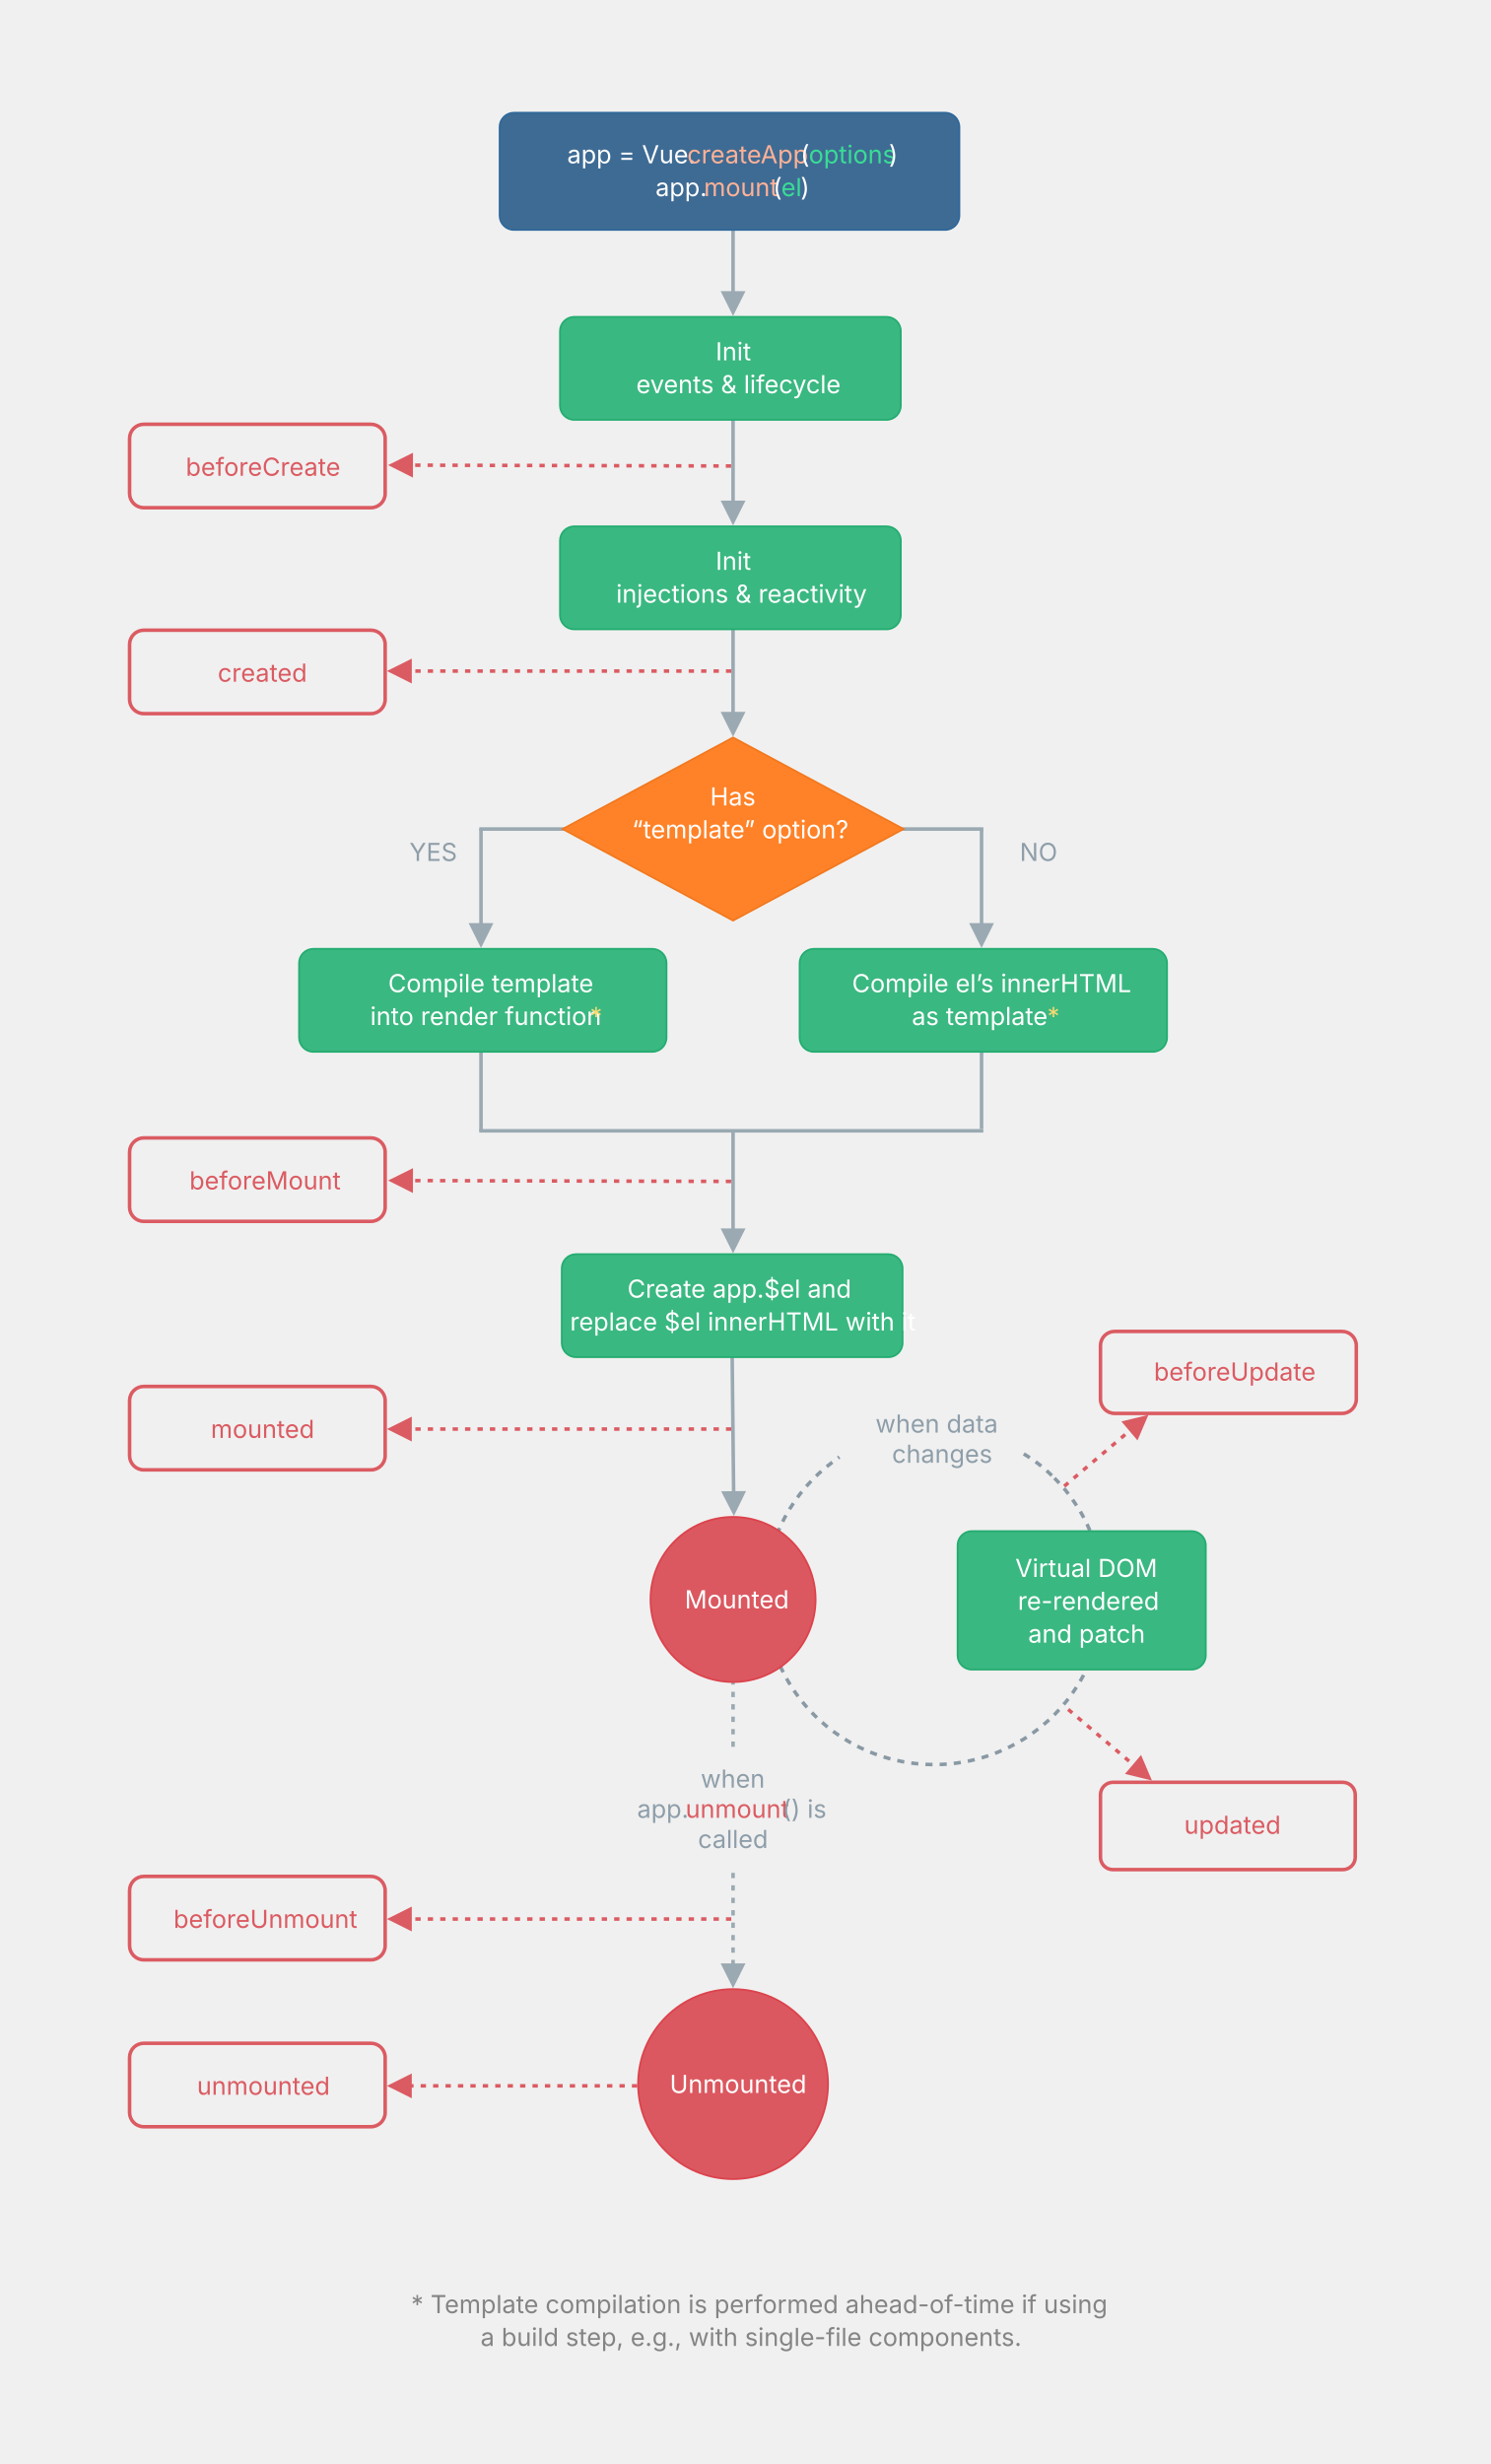
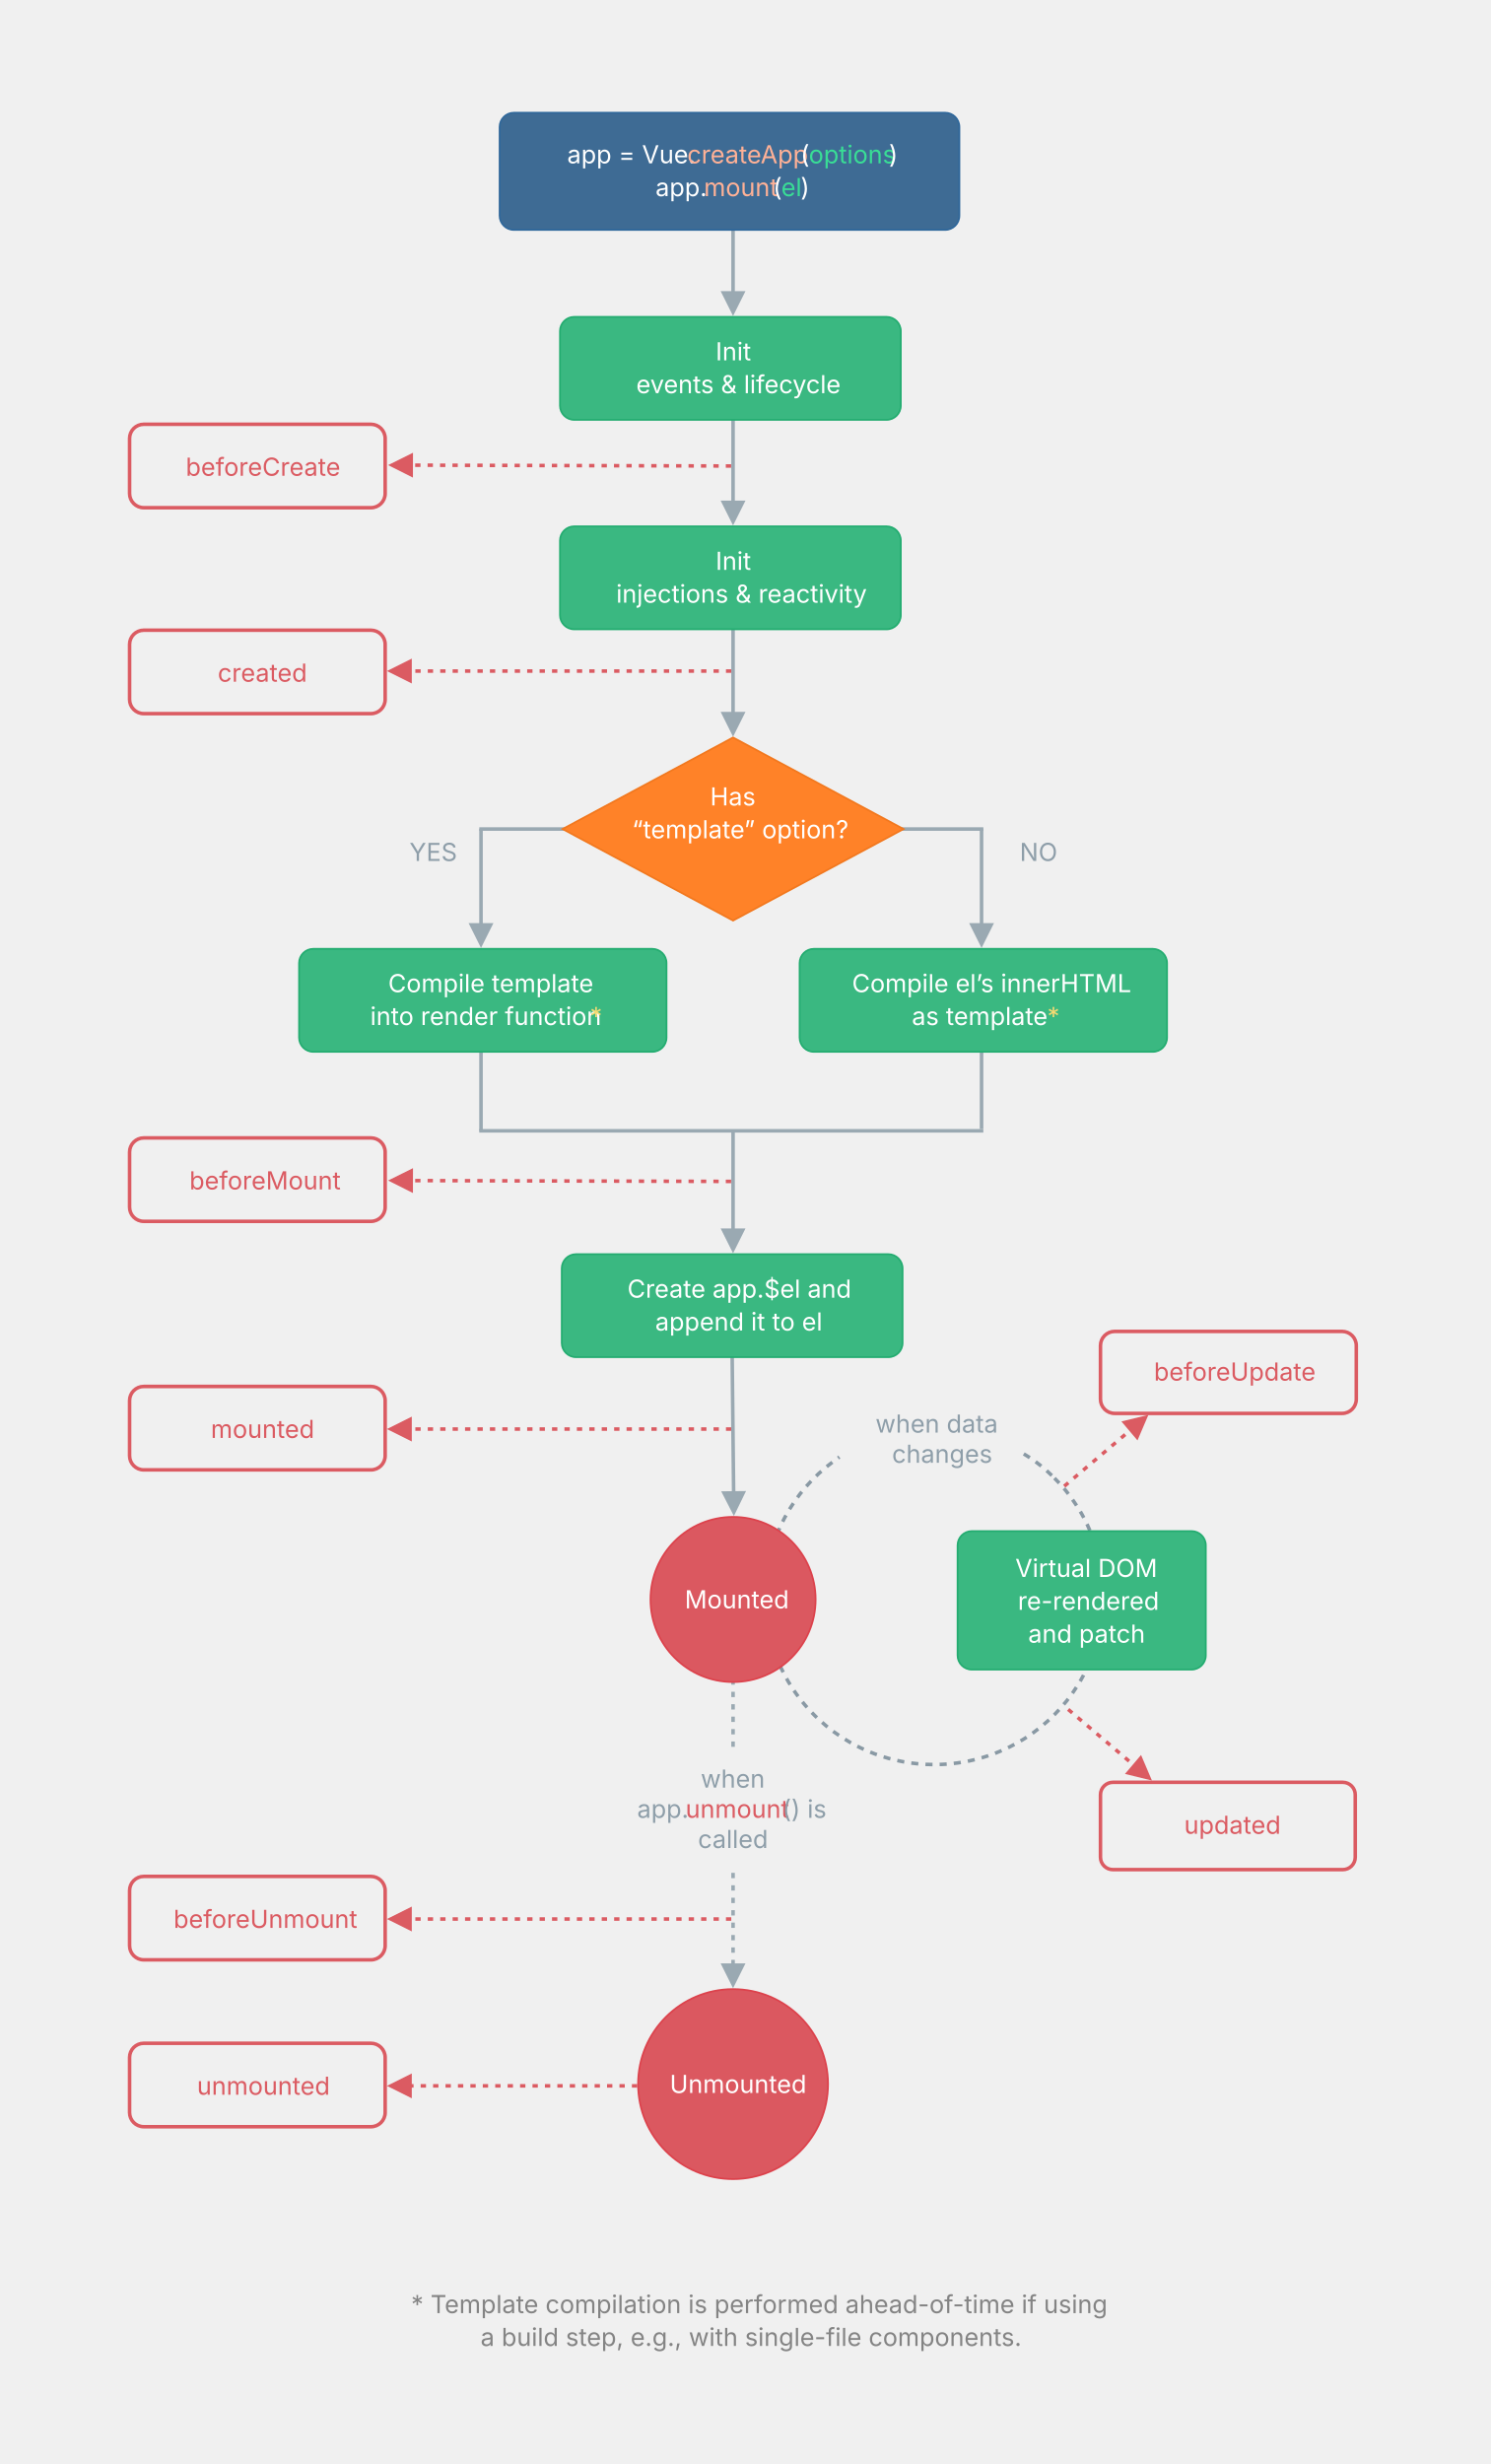
<svg xmlns="http://www.w3.org/2000/svg" width="840" height="1388">
  <g fill="none" fill-rule="evenodd">
    <text font-family="Inter, Roboto, sans-serif" font-size="14" fill="#848484">
      <tspan x="231.593" y="1303">* Template compilation is performed ahead-of-time if using</tspan>
      <tspan x="270.756" y="1321.5">a build step, e.g., with single-file components.</tspan>
    </text>
    <g transform="translate(72 1056)">
      <path d="M160 18v14l-14-7 14-7zm180 6v2h-3v-2h3zm-7 0v2h-3v-2h3zm-7 0v2h-3v-2h3zm-7 0v2h-3v-2h3zm-7 0v2h-3v-2h3zm-7 0v2h-3v-2h3zm-7 0v2h-3v-2h3zm-7 0v2h-3v-2h3zm-7 0v2h-3v-2h3zm-7 0v2h-3v-2h3zm-7 0v2h-3v-2h3zm-7 0v2h-3v-2h3zm-7 0v2h-3v-2h3zm-7 0v2h-3v-2h3zm-7 0v2h-3v-2h3zm-7 0v2h-3v-2h3zm-7 0v2h-3v-2h3zm-7 0v2h-3v-2h3zm-7 0v2h-3v-2h3zm-7 0v2h-3v-2h3zm-7 0v2h-3v-2h3zm-7 0v2h-3v-2h3zm-7 0v2h-3v-2h3zm-7 0v2h-3v-2h3zm-7 0v2h-3v-2h3zm-7 0v2h-3v-2h3z" fill="#DB5B62" fill-rule="nonzero" />
      <rect stroke="#DB5B62" stroke-width="2" x="1" y="1" width="144" height="47" rx="8" />
      <text font-family="Inter, Roboto, sans-serif" font-size="14" fill="#DB5B62">
        <tspan x="25.749" y="30">beforeUnmount</tspan>
      </text>
    </g>
    <path stroke="#9AA9B2" stroke-width="2" fill="#9AA9B2" stroke-linecap="square" stroke-dasharray="1,6" d="M413 947v40" />
    <path d="M414 1104v2h6l-7 14-7-14h6v-2h2zm0-7v3h-2v-3h2zm0-7v3h-2v-3h2zm0-7v3h-2v-3h2zm0-7v3h-2v-3h2zm0-7v3h-2v-3h2zm0-7v3h-2v-3h2zm0-7v3h-2v-3h2z" fill="#9AA9B2" fill-rule="nonzero" />
    <text font-family="Inter, Roboto, sans-serif" font-size="14" transform="translate(355 947)">
      <tspan x="39.766" y="60" fill="#8E9EA9">when </tspan>
      <tspan x="3.973" y="77" fill="#8E9EA9">app.</tspan>
      <tspan x="31.221" y="77" fill="#DB5B62">unmount</tspan>
      <tspan x="85.703" y="77" fill="#8E9EA9">() is </tspan>
      <tspan x="38.21" y="94" fill="#8E9EA9">called</tspan>
    </text>
    <g transform="translate(72 238)">
      <path d="M160.676 17.036l-.037 14L146.657 24l14.019-6.964zm176.231 6.459l2 .005 1 .003-.005 2-1-.003-1-.003-1-.002.005-2zm-7-.018l1 .002 1 .003 1 .002-.005 2-1-.002-1-.003-1-.002.005-2zm-7-.019l1 .003 2 .005-.005 2-2-.005-1-.003.005-2zm-7-.018l1 .003 1 .002 1 .003-.005 2-1-.003-1-.002-1-.003.005-2zm-7-.018l2 .005 1 .003-.005 2-1-.003-2-.005.005-2zm-7-.018l1 .002 1 .003 1 .003-.005 2-1-.003-1-.003-1-.002.005-2zm-7-.018l1 .002 1 .003 1 .002-.005 2-1-.002-1-.003-1-.002.005-2zm-7-.019l1 .003 2 .005-.005 2-2-.005-1-.003.005-2zm-7-.018l1 .003 1 .002 1 .003-.005 2-1-.003-1-.002-1-.003.005-2zm-7-.018l2 .005 1 .003-.005 2-1-.003-2-.005.005-2zm-7-.018l1 .002 1 .003 1 .003-.005 2-1-.003-1-.003-1-.002.005-2zm-7-.018l1 .002 1 .003 1 .002-.005 2-1-.002-1-.003-1-.002.005-2zm-7-.019l1 .003 2 .005-.005 2-2-.005-1-.003.005-2zm-7-.018l1 .003 1 .002 1 .003-.005 2-1-.003-1-.002-1-.003.005-2zm-7-.018l2 .005 1 .003-.005 2-1-.003-2-.005.005-2zm-7-.018l1 .002 1 .003 1 .003-.005 2-1-.003-1-.003-1-.002.005-2zm-7-.018l1 .002 1 .003 1 .002-.005 2-1-.002-1-.003-1-.002.005-2zm-7-.019l1 .003 2 .005-.005 2-2-.005-1-.003.005-2zm-7-.018l1 .003 1 .002 1 .003-.005 2-1-.003-1-.002-1-.003.005-2zm-7-.018l2 .005 1 .003-.005 2-1-.003-2-.005.005-2zm-7-.018l1 .002 1 .003 1 .002-.005 2-1-.002-1-.003-1-.002.005-2zm-7-.019l1 .003 1 .003 1 .002-.005 2-1-.002-1-.003-1-.003.005-2zm-7-.018l1 .003 2 .005-.005 2-2-.005-1-.003.005-2zm-7-.018l1 .003 1 .002 1 .003-.005 2-1-.003-1-.002-1-.003.006-2zm-7-.018l2 .005 1 .003-.005 2-1-.003-2-.005.006-2zm-7-.018l1 .002 1 .003 1 .002-.005 2-1-.002-1-.003-1-.002.006-2z" fill="#DB5B62" fill-rule="nonzero" />
      <rect stroke="#DB5B62" stroke-width="2" x="1" y="1" width="144" height="47" rx="8" />
      <text font-family="Inter, Roboto, sans-serif" font-size="14" fill="#DB5B62">
        <tspan x="32.642" y="30">beforeCreate</tspan>
      </text>
    </g>
    <g transform="translate(282 64)">
      <path d="M132 65v35h6l-7 14-7-14h6V65h2z" fill="#9AA9B2" fill-rule="nonzero" />
      <rect stroke="#2F679A" fill="#3E6B94" x="-.5" y="-.5" width="259" height="66" rx="8" />
      <text font-family="Inter, Roboto, sans-serif" font-size="14">
        <tspan x="37.555" y="28" fill="#FFF">app = Vue.</tspan>
        <tspan x="105.156" y="28" fill="#FFB196">createApp</tspan>
        <tspan x="168.976" y="28" fill="#FFF">(</tspan>
        <tspan x="173.638" y="28" fill="#39DD95">options</tspan>
        <tspan x="218.783" y="28" fill="#FFF">)</tspan>
        <tspan x="87.311" y="46.5" fill="#FFF">app.</tspan>
        <tspan x="114.559" y="46.5" fill="#FFB196">mount</tspan>
        <tspan x="153.469" y="46.5" fill="#FFF">(</tspan>
        <tspan x="158.131" y="46.5" fill="#39DD95">el</tspan>
        <tspan x="169.027" y="46.5" fill="#FFF">)</tspan>
      </text>
    </g>
    <path d="M272 467v53h6l-7 14-7-14h6v-53h2zM554 467v53h6l-7 14-7-14h6v-53h2z" fill="#9AA9B2" fill-rule="nonzero" />
    <path d="M553.025 467.004h-282" stroke="#9AA9B2" stroke-width="2" fill="#9AA9B2" stroke-linecap="square" />
    <g fill="#9AA9B2">
      <path stroke="#9AA9B2" stroke-width="2" stroke-linecap="square" d="M271 636v-43M553 635v-42" />
      <path d="M413 706l7-14h-6v-55h-2v55h-6l7 14z" fill-rule="nonzero" />
      <path stroke="#9AA9B2" stroke-width="2" stroke-linecap="square" d="M553 637H271" />
    </g>
    <g transform="translate(169 535)">
      <rect stroke="#23AC70" fill="#3AB881" x="-.5" y="-.5" width="207" height="58" rx="8" />
      <text font-family="Inter, Roboto, sans-serif" font-size="14">
        <tspan x="49.695" y="23.918" fill="#FFF">Compile template</tspan>
        <tspan x="39.568" y="42.418" fill="#FFF">into render function </tspan>
        <tspan x="163.312" y="42.418" fill="#F6DA72">*</tspan>
      </text>
    </g>
    <g transform="translate(451 535)">
      <rect stroke="#23AC70" fill="#3AB881" x="-.5" y="-.5" width="207" height="58" rx="8" />
      <text font-family="Inter, Roboto, sans-serif" font-size="14">
        <tspan x="29.016" y="23.918" fill="#FFF">Compile el’s innerHTML</tspan>
        <tspan x="62.727" y="42.418" fill="#FFF">as template </tspan>
        <tspan x="138.989" y="42.418" fill="#F6DA72">*</tspan>
      </text>
    </g>
    <path d="M413 415.433L509.057 467 413 518.567 316.943 467 413 415.433z" stroke="#F2781E" fill="#FF8228" />
    <text font-family="Inter, Roboto, sans-serif" font-size="14" fill="#FFF" transform="translate(318 416)">
      <tspan x="82.052" y="37.727">Has</tspan>
      <tspan x="38.08" y="56.227">“template” option?</tspan>
    </text>
    <text font-family="Inter, Roboto, sans-serif" font-size="14" fill="#8E9EA9" transform="translate(169 416)">
      <tspan x="61.662" y="69">YES</tspan>
    </text>
    <text font-family="Inter, Roboto, sans-serif" font-size="14" fill="#8E9EA9" transform="translate(169 416)">
      <tspan x="405.5" y="69">NO</tspan>
    </text>
    <g transform="translate(72 354)">
      <path d="M160 17v14l-14-7 14-7zm180 6v2h-3v-2h3zm-7 0v2h-3v-2h3zm-7 0v2h-3v-2h3zm-7 0v2h-3v-2h3zm-7 0v2h-3v-2h3zm-7 0v2h-3v-2h3zm-7 0v2h-3v-2h3zm-7 0v2h-3v-2h3zm-7 0v2h-3v-2h3zm-7 0v2h-3v-2h3zm-7 0v2h-3v-2h3zm-7 0v2h-3v-2h3zm-7 0v2h-3v-2h3zm-7 0v2h-3v-2h3zm-7 0v2h-3v-2h3zm-7 0v2h-3v-2h3zm-7 0v2h-3v-2h3zm-7 0v2h-3v-2h3zm-7 0v2h-3v-2h3zm-7 0v2h-3v-2h3zm-7 0v2h-3v-2h3zm-7 0v2h-3v-2h3zm-7 0v2h-3v-2h3zm-7 0v2h-3v-2h3zm-7 0v2h-3v-2h3zm-7 0v2h-3v-2h3z" fill="#DB5B62" fill-rule="nonzero" />
      <rect stroke="#DB5B62" stroke-width="2" x="1" y="1" width="144" height="47" rx="8" />
      <text font-family="Inter, Roboto, sans-serif" font-size="14" fill="#DB5B62">
        <tspan x="50.652" y="30">created</tspan>
      </text>
    </g>
    <g transform="translate(72 640)">
      <path d="M160.676 18.036l-.037 14L146.657 25l14.019-6.964zm176.231 6.459l2 .005 1 .003-.005 2-1-.003-1-.003-1-.002.005-2zm-7-.018l1 .002 1 .003 1 .002-.005 2-1-.002-1-.003-1-.002.005-2zm-7-.019l1 .003 2 .005-.005 2-2-.005-1-.003.005-2zm-7-.018l1 .003 1 .002 1 .003-.005 2-1-.003-1-.002-1-.003.005-2zm-7-.018l2 .005 1 .003-.005 2-1-.003-2-.005.005-2zm-7-.018l1 .002 1 .003 1 .003-.005 2-1-.003-1-.003-1-.002.005-2zm-7-.018l1 .002 1 .003 1 .002-.005 2-1-.002-1-.003-1-.002.005-2zm-7-.019l1 .003 2 .005-.005 2-2-.005-1-.003.005-2zm-7-.018l1 .003 1 .002 1 .003-.005 2-1-.003-1-.002-1-.003.005-2zm-7-.018l2 .005 1 .003-.005 2-1-.003-2-.005.005-2zm-7-.018l1 .002 1 .003 1 .003-.005 2-1-.003-1-.003-1-.002.005-2zm-7-.018l1 .002 1 .003 1 .002-.005 2-1-.002-1-.003-1-.002.005-2zm-7-.019l1 .003 2 .005-.005 2-2-.005-1-.003.005-2zm-7-.018l1 .003 1 .002 1 .003-.005 2-1-.003-1-.002-1-.003.005-2zm-7-.018l2 .005 1 .003-.005 2-1-.003-2-.005.005-2zm-7-.018l1 .002 1 .003 1 .003-.005 2-1-.003-1-.003-1-.002.005-2zm-7-.018l1 .002 1 .003 1 .002-.005 2-1-.002-1-.003-1-.002.005-2zm-7-.019l1 .003 2 .005-.005 2-2-.005-1-.003.005-2zm-7-.018l1 .003 1 .002 1 .003-.005 2-1-.003-1-.002-1-.003.005-2zm-7-.018l2 .005 1 .003-.005 2-1-.003-2-.005.005-2zm-7-.018l1 .002 1 .003 1 .002-.005 2-1-.002-1-.003-1-.002.005-2zm-7-.019l1 .003 1 .003 1 .002-.005 2-1-.002-1-.003-1-.003.005-2zm-7-.018l1 .003 2 .005-.005 2-2-.005-1-.003.005-2zm-7-.018l1 .003 1 .002 1 .003-.005 2-1-.003-1-.002-1-.003.006-2zm-7-.018l2 .005 1 .003-.005 2-1-.003-2-.005.006-2zm-7-.018l1 .002 1 .003 1 .002-.005 2-1-.002-1-.003-1-.002.006-2z" fill="#DB5B62" fill-rule="nonzero" />
      <rect stroke="#DB5B62" stroke-width="2" x="1" y="1" width="144" height="47" rx="8" />
      <text font-family="Inter, Roboto, sans-serif" font-size="14" fill="#DB5B62">
        <tspan x="34.697" y="30">beforeMount</tspan>
      </text>
    </g>
    <g transform="translate(72 780)">
      <path d="M160 18v14l-14-7 14-7zm180 6v2h-3v-2h3zm-7 0v2h-3v-2h3zm-7 0v2h-3v-2h3zm-7 0v2h-3v-2h3zm-7 0v2h-3v-2h3zm-7 0v2h-3v-2h3zm-7 0v2h-3v-2h3zm-7 0v2h-3v-2h3zm-7 0v2h-3v-2h3zm-7 0v2h-3v-2h3zm-7 0v2h-3v-2h3zm-7 0v2h-3v-2h3zm-7 0v2h-3v-2h3zm-7 0v2h-3v-2h3zm-7 0v2h-3v-2h3zm-7 0v2h-3v-2h3zm-7 0v2h-3v-2h3zm-7 0v2h-3v-2h3zm-7 0v2h-3v-2h3zm-7 0v2h-3v-2h3zm-7 0v2h-3v-2h3zm-7 0v2h-3v-2h3zm-7 0v2h-3v-2h3zm-7 0v2h-3v-2h3zm-7 0v2h-3v-2h3zm-7 0v2h-3v-2h3z" fill="#DB5B62" fill-rule="nonzero" />
      <rect stroke="#DB5B62" stroke-width="2" x="1" y="1" width="144" height="47" rx="8" />
      <text font-family="Inter, Roboto, sans-serif" font-size="14" fill="#DB5B62">
        <tspan x="46.759" y="30">mounted</tspan>
      </text>
    </g>
    <g transform="translate(72 1150)">
      <path d="M160 18v6h1v2h-1v6l-14-7 14-7zm127 6v2h-3v-2h3zm-7 0v2h-3v-2h3zm-7 0v2h-3v-2h3zm-7 0v2h-3v-2h3zm-7 0v2h-3v-2h3zm-7 0v2h-3v-2h3zm-7 0v2h-3v-2h3zm-7 0v2h-3v-2h3zm-7 0v2h-3v-2h3zm-7 0v2h-3v-2h3zm-7 0v2h-3v-2h3zm-7 0v2h-3v-2h3zm-7 0v2h-3v-2h3zm-7 0v2h-3v-2h3zm-7 0v2h-3v-2h3zm-7 0v2h-3v-2h3zm-7 0v2h-3v-2h3zm-7 0v2h-3v-2h3z" fill="#DB5B62" fill-rule="nonzero" />
      <rect stroke="#DB5B62" stroke-width="2" x="1" y="1" width="144" height="47" rx="8" />
      <text font-family="Inter, Roboto, sans-serif" font-size="14" fill="#DB5B62">
        <tspan x="38.973" y="30">unmounted</tspan>
      </text>
    </g>
    <g>
      <g transform="translate(599 749)">
        <path d="M2.23 85.505l1.294 1.525-.763.647-1.525 1.293-1.294-1.525.763-.647 1.525-1.293zm5.339-4.528l1.293 1.525-.762.647-.763.647-.763.647-1.293-1.526 1.525-1.293.763-.647zm5.339-4.527l1.293 1.525-1.525 1.293-.763.647-1.293-1.525.762-.647.763-.647.763-.646zm5.338-4.528l1.294 1.525-.763.647-.763.647-.762.647-1.294-1.526.763-.646 1.525-1.294zm5.339-4.528l1.293 1.526-.762.647-.763.646-.763.647-1.293-1.525.763-.647.762-.647.763-.647zm5.339-4.527l1.293 1.525-.763.647-.762.647-.763.647-1.293-1.526.762-.647.763-.646.763-.647zM48 48l-6.15 14.394-9.055-10.678L48 48zM34.262 58.34l1.294 1.525-.763.646-1.525 1.294-1.294-1.525.763-.647.763-.647.762-.647z" fill="#DB5B62" fill-rule="nonzero" />
        <rect stroke="#DB5B62" stroke-width="2" x="21" y="1" width="144.127" height="46.184" rx="8" />
        <text font-family="Inter, Roboto, sans-serif" font-size="14" fill="#DB5B62">
          <tspan x="51.101" y="28.678">beforeUpdate</tspan>
        </text>
      </g>
      <path d="M642.86 988.602L649 1003l-15.203-3.726 9.062-10.672zm-8.378.759l.763.647.762.647.762.648-1.294 1.524-.763-.647-.762-.647-.762-.648 1.294-1.524zm-5.335-4.53l.762.646.762.648.762.647-1.294 1.524-.762-.647-.763-.647-.762-.647 1.295-1.525zm-5.336-4.532l.762.648.762.647.762.647-1.294 1.525-1.525-1.295-.762-.647 1.295-1.525zm-5.336-4.53l.762.647.762.647.763.647-1.295 1.525-.762-.647-1.525-1.295 1.295-1.525zm-5.336-4.531l.762.647.762.647.763.647-1.295 1.525-.762-.647-1.525-1.295 1.295-1.524zm-5.336-4.531l.762.647 1.525 1.295-1.295 1.524-.762-.647-.762-.647-.763-.648 1.295-1.524zm-5.336-4.531l.762.647.763.648.762.647-1.295 1.524-.762-.647-.762-.647-.762-.647 1.294-1.525z" fill="#DB5B62" fill-rule="nonzero" />
      <path d="M756.536 1004c1.933 0 3.683.784 4.95 2.05a6.978 6.978 0 012.05 4.95h0v35.184a6.978 6.978 0 01-2.05 4.95 6.978 6.978 0 01-4.95 2.05h0H627a6.978 6.978 0 01-4.95-2.05 6.978 6.978 0 01-2.05-4.95h0V1011c0-1.933.784-3.683 2.05-4.95A6.978 6.978 0 01627 1004h0z" stroke="#DB5B62" stroke-width="2" />
      <text font-family="Inter, Roboto, sans-serif" font-size="14" fill="#DB5B62" transform="translate(602 963)">
        <tspan x="65.132" y="70">updated</tspan>
      </text>
      <path d="M576.785 819c6.682 3.957 12.71 8.832 18.01 14.411l-.703-.736a83.825 83.825 0 0111.52 14.047c10.695 15.46 15.754 34.304 15.367 53.281.07 17.046-4.313 34.254-13.882 49.473-7.685 12.222-17.717 22.1-29.152 29.418l-1.07.675-.693.426a94.715 94.715 0 01-15.257 7.538l-.975.373-.28.103a95.235 95.235 0 01-27.074 5.78l-.258.015-.363.024-.956.051-.709.032a95.312 95.312 0 01-33.803-4.646 94.877 94.877 0 01-15.537-6.65l-.258-.141a70.875 70.875 0 01-.93-.51l-.99-.557-.191-.112a94.409 94.409 0 01-17.315-12.745 94.131 94.131 0 01-14.775-17.444 93.788 93.788 0 01-8.463-16.035l-.38-.935-.112-.289a93.703 93.703 0 01-6.539-32.83 93.654 93.654 0 013.885-28.58l.39-1.275a93.671 93.671 0 016.442-15.556l.227-.428c.14-.265.281-.529.424-.792 6.422-11.869 15.501-22.55 27.089-31.1l.812-.593 2.62-1.936" stroke="#8999A4" stroke-width="2" stroke-dasharray="4" />
      <g transform="translate(519 863)">
        <rect stroke="#23AC70" fill="#3AB881" x="20.5" y="-.5" width="139.833" height="78" rx="8" />
        <text font-family="Inter, Roboto, sans-serif" font-size="14" fill="#FFF">
          <tspan x="53.006" y="25.333">Virtual DOM</tspan>
          <tspan x="54.424" y="43.833">re-rendered</tspan>
          <tspan x="60.252" y="62.333">and patch</tspan>
        </text>
      </g>
      <text font-family="Inter, Roboto, sans-serif" font-size="14" fill="#8E9EA9" transform="translate(431 749)">
        <tspan x="62.197" y="58">when data </tspan>
        <tspan x="71.535" y="75">changes</tspan>
      </text>
    </g>
    <g transform="translate(316 179)">
      <path d="M98 57v46h6l-7 14-7-14h6V57h2z" fill="#9AA9B2" fill-rule="nonzero" />
      <rect stroke="#23AC70" fill="#3AB881" x="-.5" y="-.5" width="192" height="58" rx="8" />
      <text font-family="Inter, Roboto, sans-serif" font-size="14" fill="#FFF">
        <tspan x="87.162" y="24">Init </tspan>
        <tspan x="42.421" y="42.5">events &amp; lifecycle</tspan>
      </text>
    </g>
    <g transform="translate(316 297)">
      <path d="M98 57v47h6l-7 14-7-14h6V57h2z" fill="#9AA9B2" fill-rule="nonzero" />
      <rect stroke="#23AC70" fill="#3AB881" x="-.5" y="-.5" width="192" height="58" rx="8" />
      <text font-family="Inter, Roboto, sans-serif" font-size="14" fill="#FFF">
        <tspan x="87.162" y="24">Init </tspan>
        <tspan x="31.142" y="42.5">injections &amp; reactivity </tspan>
      </text>
    </g>
    <g transform="translate(317 707)">
      <path d="M96.494 56.399l.01 1 .81 75.583 6-.064-6.85 14.074-7.15-13.924 6-.064-.81-75.584-.01-1 2-.021z" fill="#9AA9B2" fill-rule="nonzero" />
      <rect stroke="#23AC70" fill="#3AB881" x="-.5" y="-.5" width="192" height="58" rx="8" />
      <text font-family="Inter, Roboto, sans-serif" font-size="14" fill="#FFF">
        <tspan x="36.456" y="24">Create app.$el and</tspan>
-         <tspan x="4.148" y="42.5">replace $el innerHTML with it</tspan>
+         <tspan x="52.148" y="42.5">append it to el</tspan>
      </text>
    </g>
    <g transform="translate(367 855)">
      <circle stroke="#DC424C" fill="#DB5860" cx="46" cy="46" r="46.5" />
      <text font-family="Inter, Roboto, sans-serif" font-size="14" fill="#FFF">
        <tspan x="18.759" y="51">Mounted</tspan>
      </text>
    </g>
    <g transform="translate(360 1121)">
      <circle stroke="#DC424C" fill="#DB5860" cx="53" cy="53" r="53.5" />
      <text font-family="Inter, Roboto, sans-serif" font-size="14" fill="#FFF">
        <tspan x="17.311" y="58">Unmounted</tspan>
      </text>
    </g>
  </g>
</svg>
